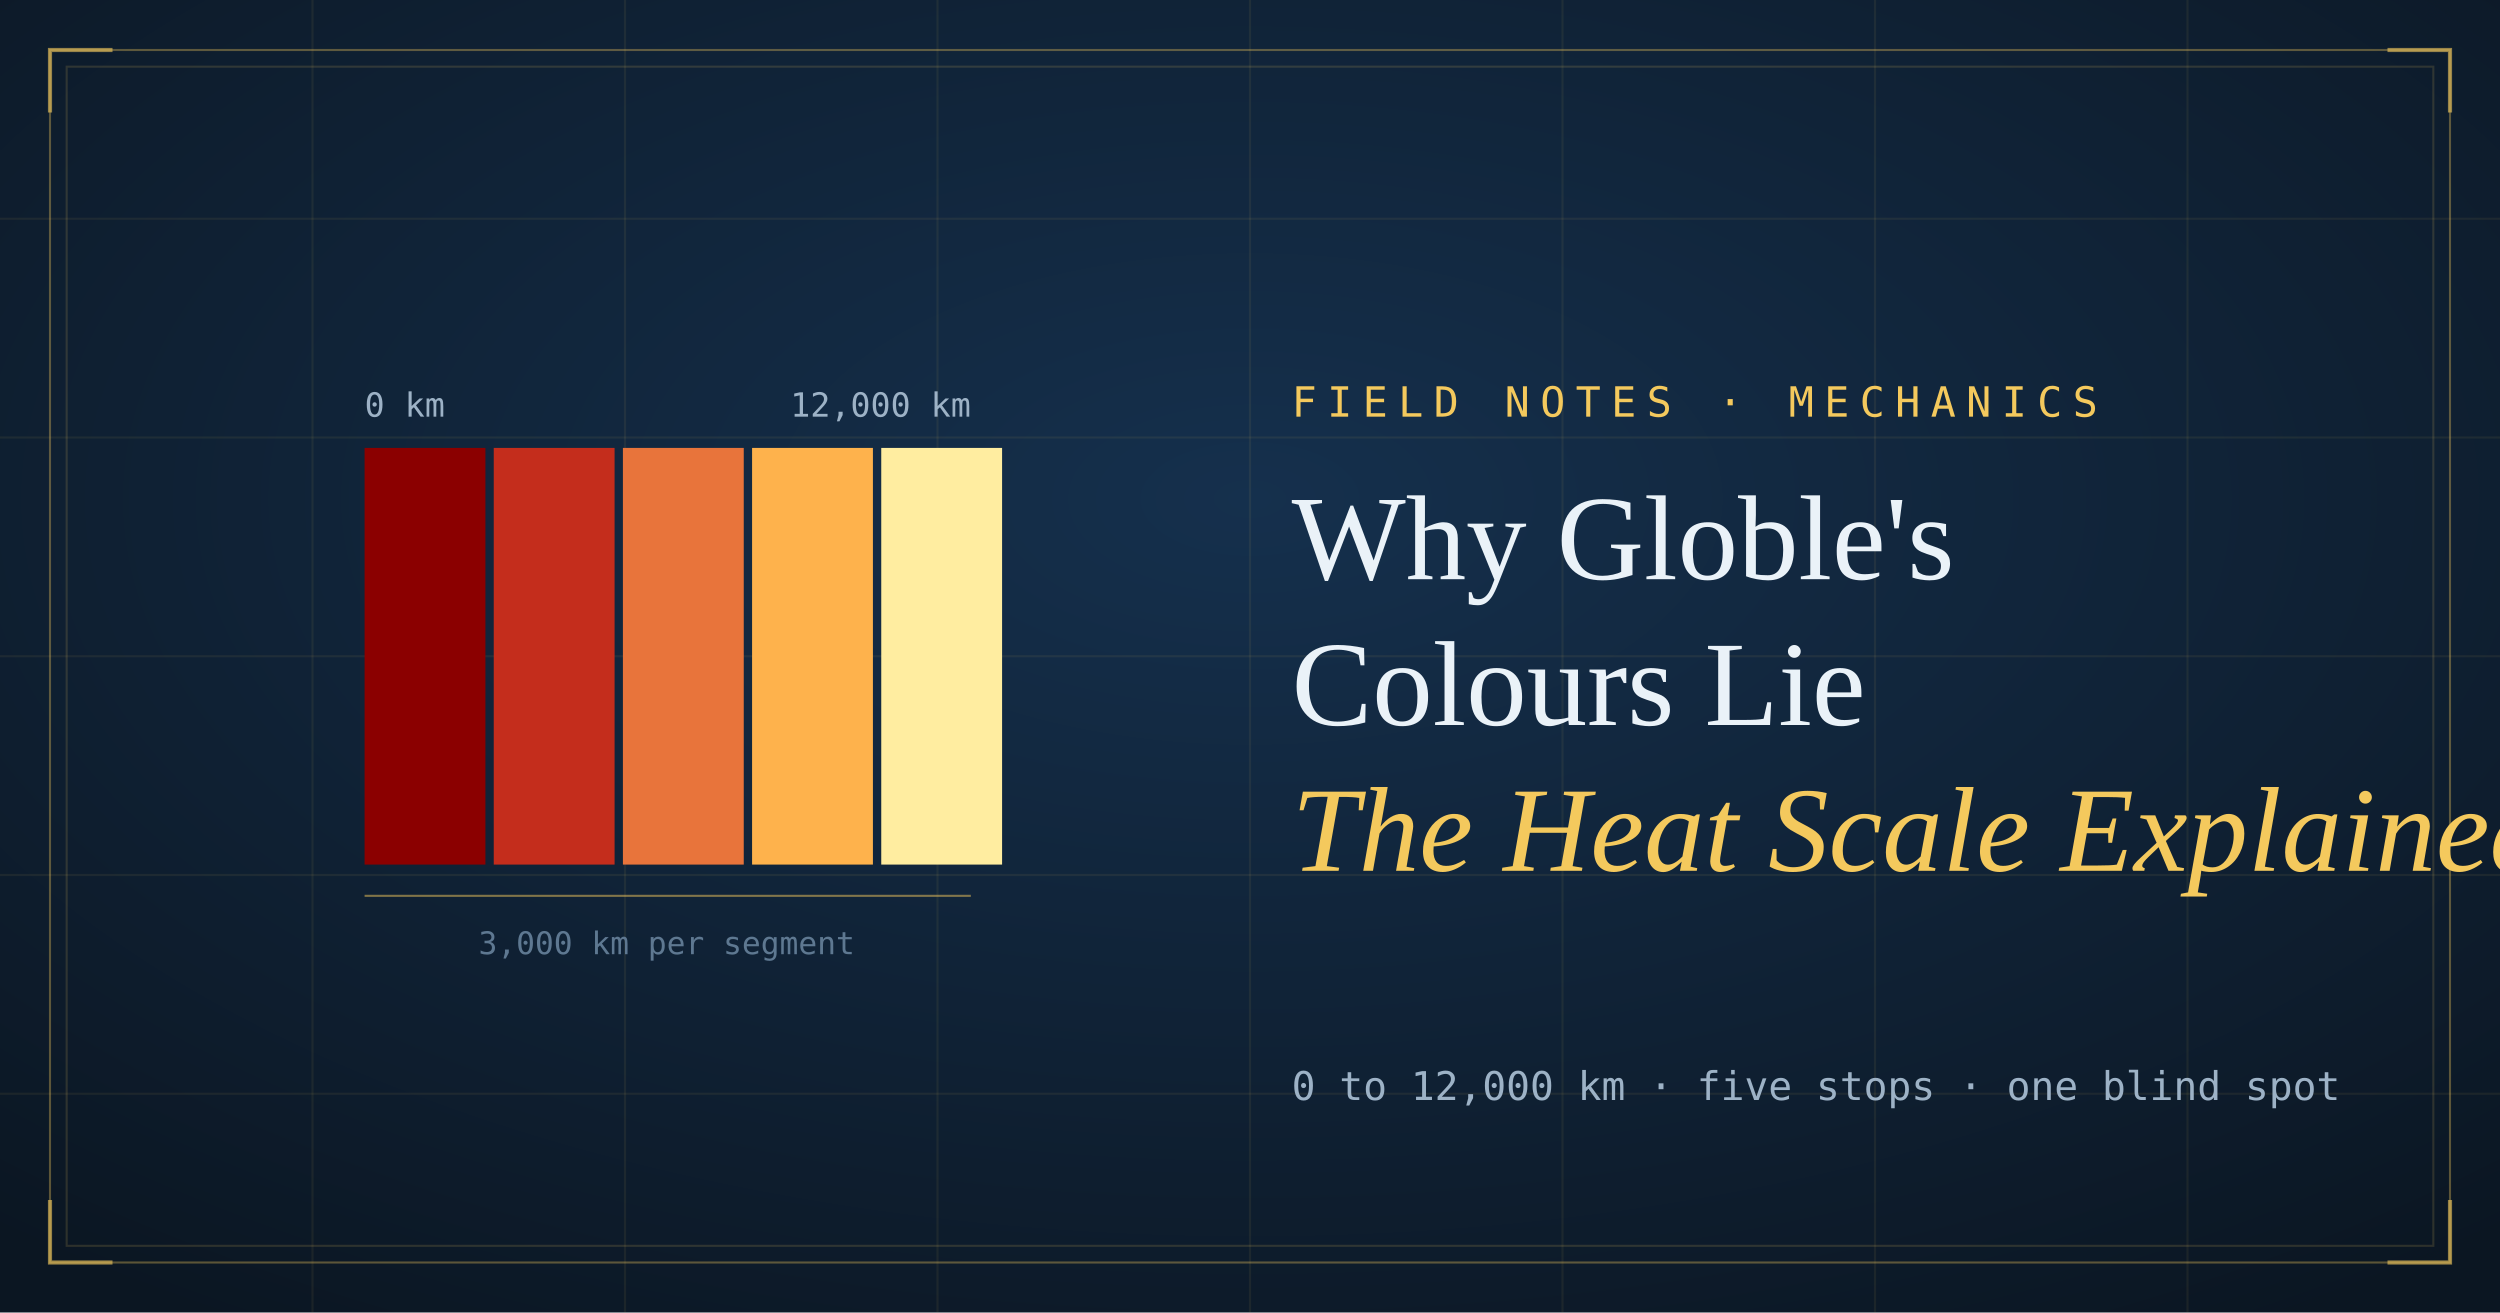
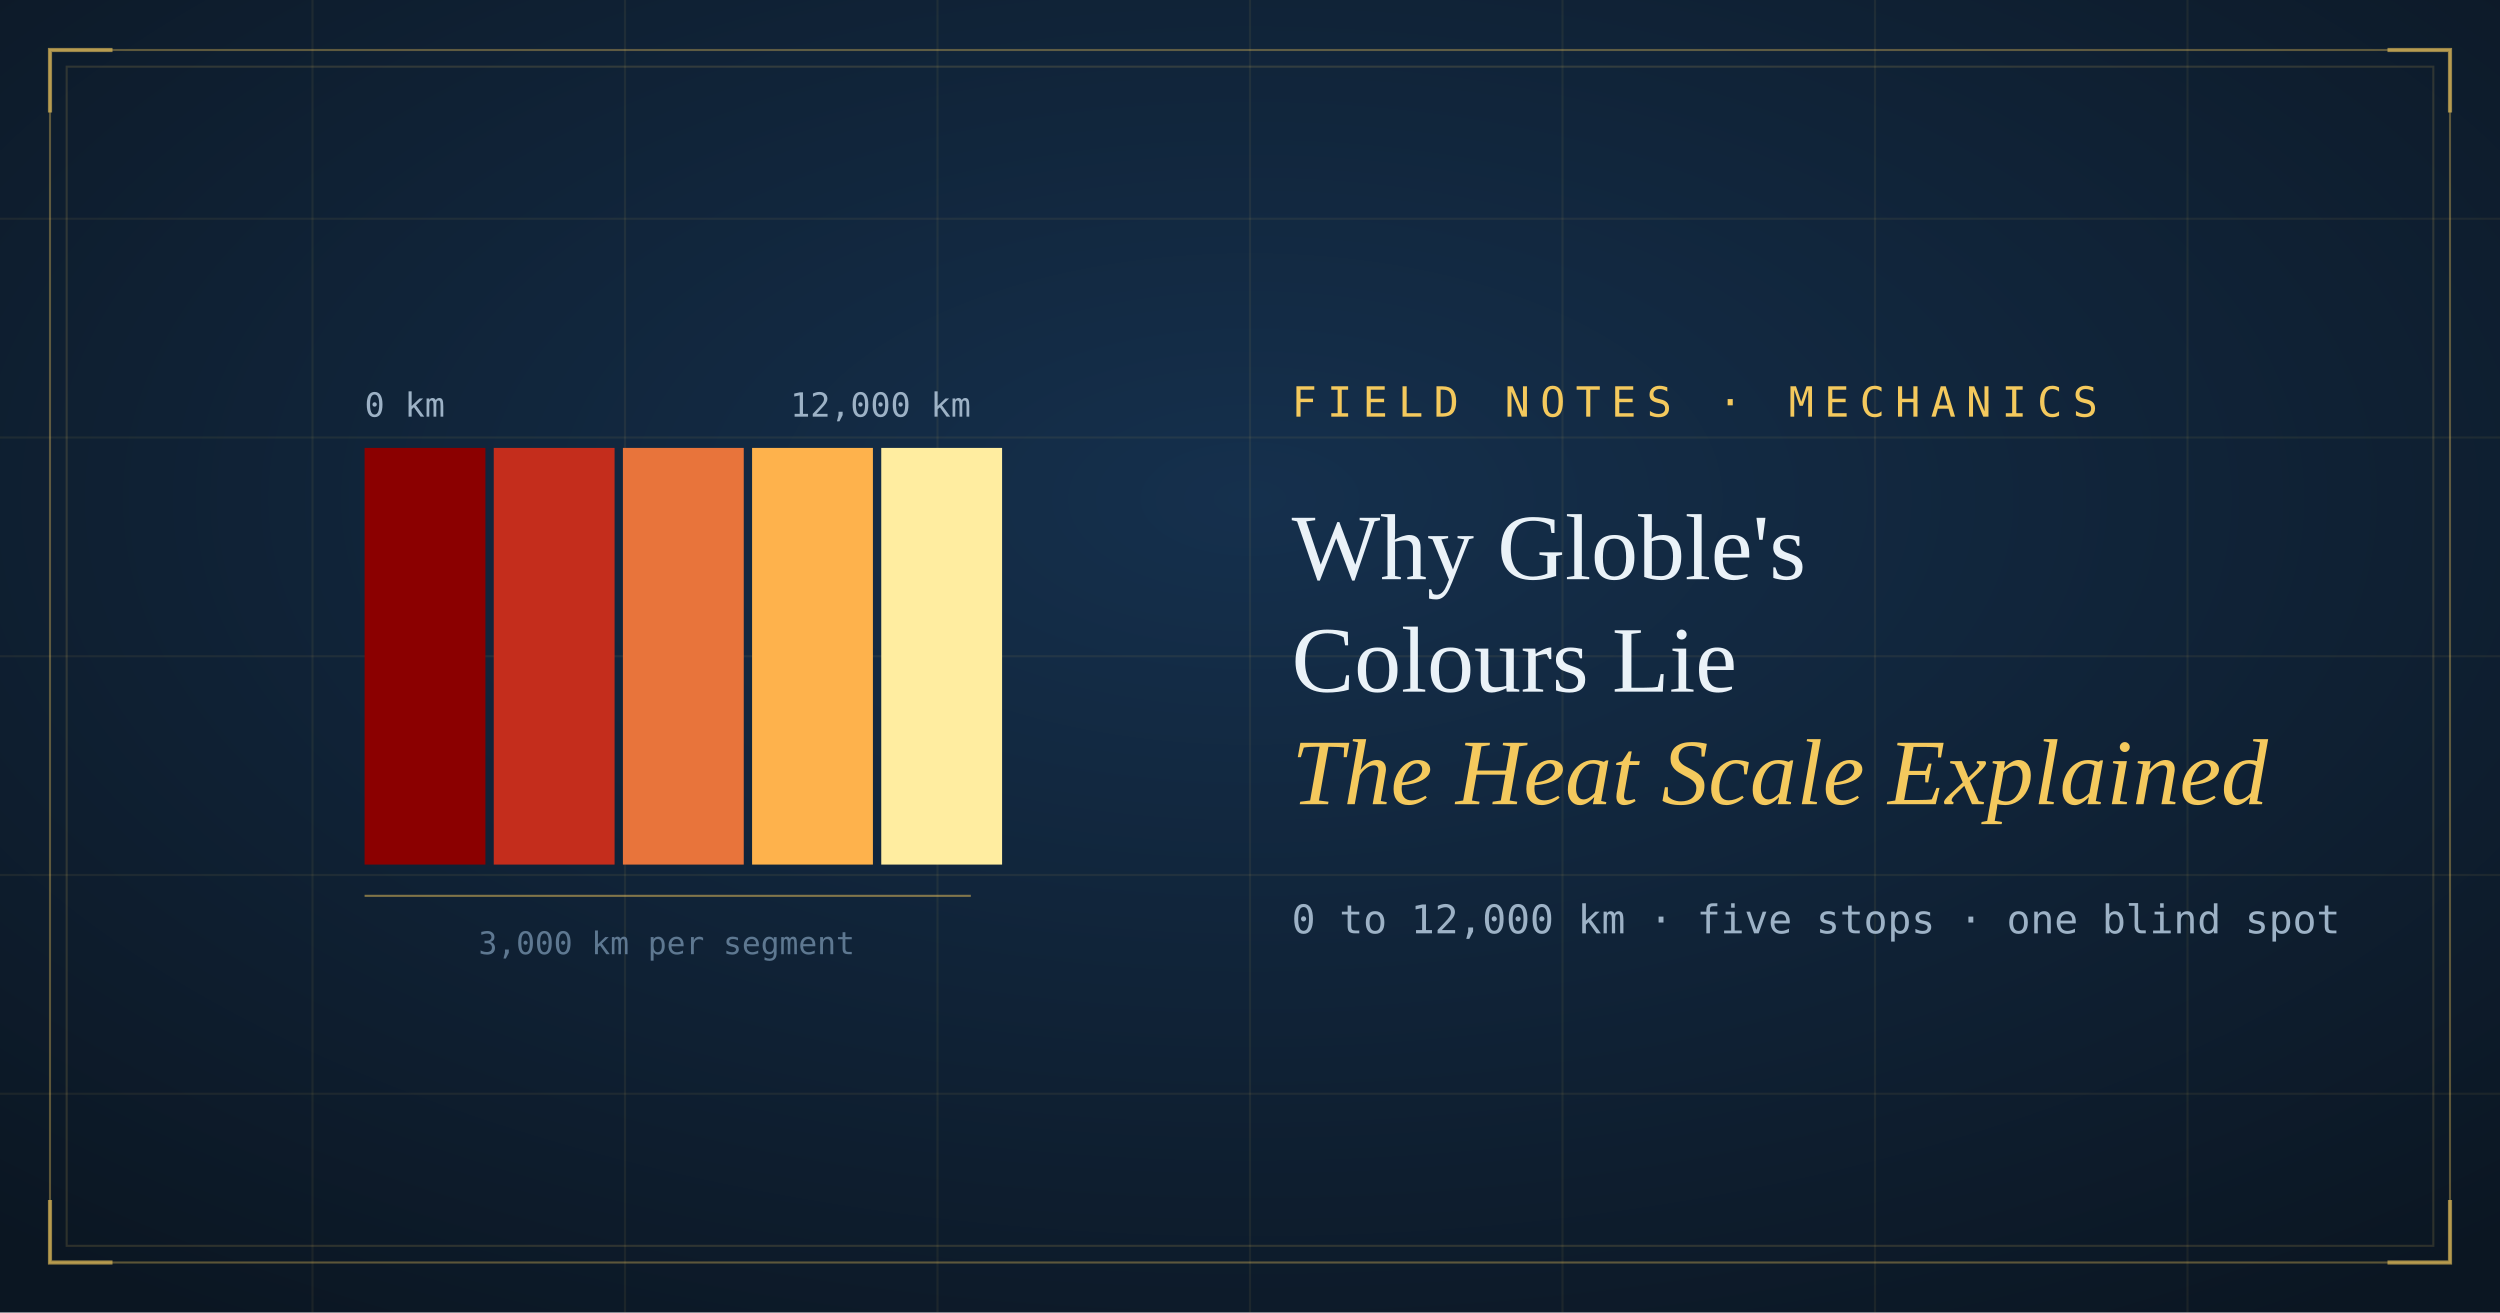
<svg xmlns="http://www.w3.org/2000/svg" viewBox="0 0 1200 630" role="img" aria-label="Cover: the Globle colour ramp from pale yellow to deep red beside a kilometre scale, titled Why Globle’s Colours Lie">
  <defs>
    <radialGradient id="glow" cx="50%" cy="38%" r="75%">
      <stop offset="0%" stop-color="#15304d" />
      <stop offset="100%" stop-color="#0B1622" />
    </radialGradient>
    <radialGradient id="globe" cx="38%" cy="32%" r="80%">
      <stop offset="0%" stop-color="#1B3350" />
      <stop offset="100%" stop-color="#0E1C2E" />
    </radialGradient>
    <clipPath id="disc">
      <circle cx="330" cy="315" r="205" />
    </clipPath>
  </defs>
  <rect width="1200" height="630" fill="url(#glow)" />
  <g stroke="#F4C95D" stroke-opacity="0.07" fill="none">
    <path d="M0 105H1200M0 210H1200M0 315H1200M0 420H1200M0 525H1200" />
    <path d="M150 0V630M300 0V630M450 0V630M600 0V630M750 0V630M900 0V630M1050 0V630" />
  </g>
  <rect x="24" y="24" width="1152" height="582" fill="none" stroke="#F4C95D" stroke-opacity="0.35" />
  <rect x="32" y="32" width="1136" height="566" fill="none" stroke="#F4C95D" stroke-opacity="0.15" />
  <g>
    <rect x="175" y="215" width="58" height="200" fill="#8B0000" />
    <rect x="237" y="215" width="58" height="200" fill="#C42D1C" />
    <rect x="299" y="215" width="58" height="200" fill="#E8743B" />
    <rect x="361" y="215" width="58" height="200" fill="#FEB24C" />
    <rect x="423" y="215" width="58" height="200" fill="#FFEDA0" />
  </g>
  <text x="175" y="200" font-family="'Space Mono',ui-monospace,monospace" font-size="16" fill="#9DB2C6">0 km</text>
  <text x="466" y="200" text-anchor="end" font-family="'Space Mono',ui-monospace,monospace" font-size="16" fill="#9DB2C6">12,000 km</text>
  <path d="M175 430H466" stroke="#F4C95D" stroke-opacity="0.5" />
  <text x="320" y="458" text-anchor="middle" font-family="'Space Mono',ui-monospace,monospace" font-size="15" fill="#5E7891">3,000 km per segment</text>
  <text x="620" y="200" font-family="'Space Mono',ui-monospace,monospace" font-size="20" letter-spacing="5" fill="#F4C95D">FIELD NOTES · MECHANICS</text>
-   <text x="620" y="278" font-family="Georgia,'Times New Roman',serif" font-size="58" fill="#EAF2F8">Why Globle's</text>
-   <text x="620" y="348" font-family="Georgia,'Times New Roman',serif" font-size="58" fill="#EAF2F8">Colours Lie</text>
-   <text x="620" y="418" font-family="Georgia,'Times New Roman',serif" font-size="58" fill="#F4C95D" font-style="italic">The Heat Scale Explained</text>
-   <text x="620" y="528" font-family="'Space Mono',ui-monospace,monospace" font-size="19" fill="#9DB2C6">0 to 12,000 km · five stops · one blind spot</text>
+   <text x="620" y="278" font-family="Georgia,'Times New Roman',serif" font-size="45" fill="#EAF2F8">Why Globle's</text>
+   <text x="620" y="332" font-family="Georgia,'Times New Roman',serif" font-size="45" fill="#EAF2F8">Colours Lie</text>
+   <text x="620" y="386" font-family="Georgia,'Times New Roman',serif" font-size="45" fill="#F4C95D" font-style="italic">The Heat Scale Explained</text>
+   <text x="620" y="448" font-family="'Space Mono',ui-monospace,monospace" font-size="19" fill="#9DB2C6">0 to 12,000 km · five stops · one blind spot</text>
  <g stroke="#F4C95D" stroke-opacity="0.6">
    <path d="M24 54V24H54M1146 24H1176V54M1176 576V606H1146M54 606H24V576" fill="none" stroke-width="2" />
  </g>
</svg>
